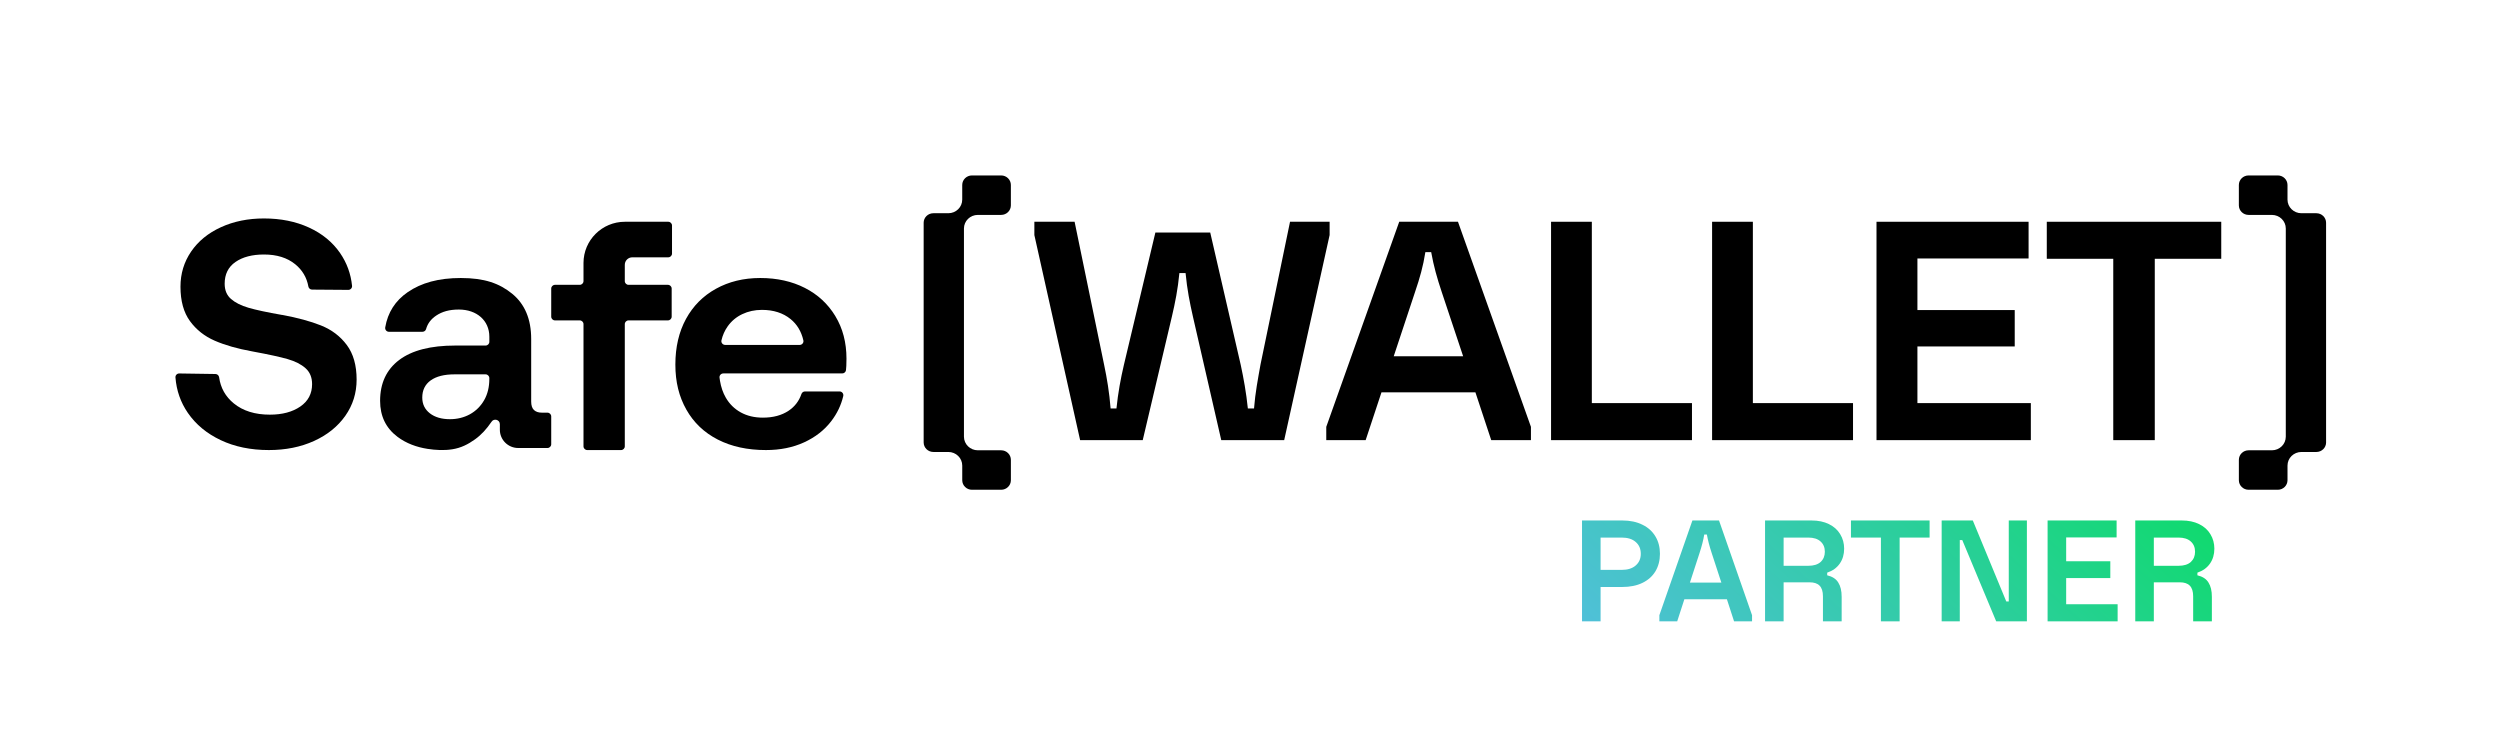
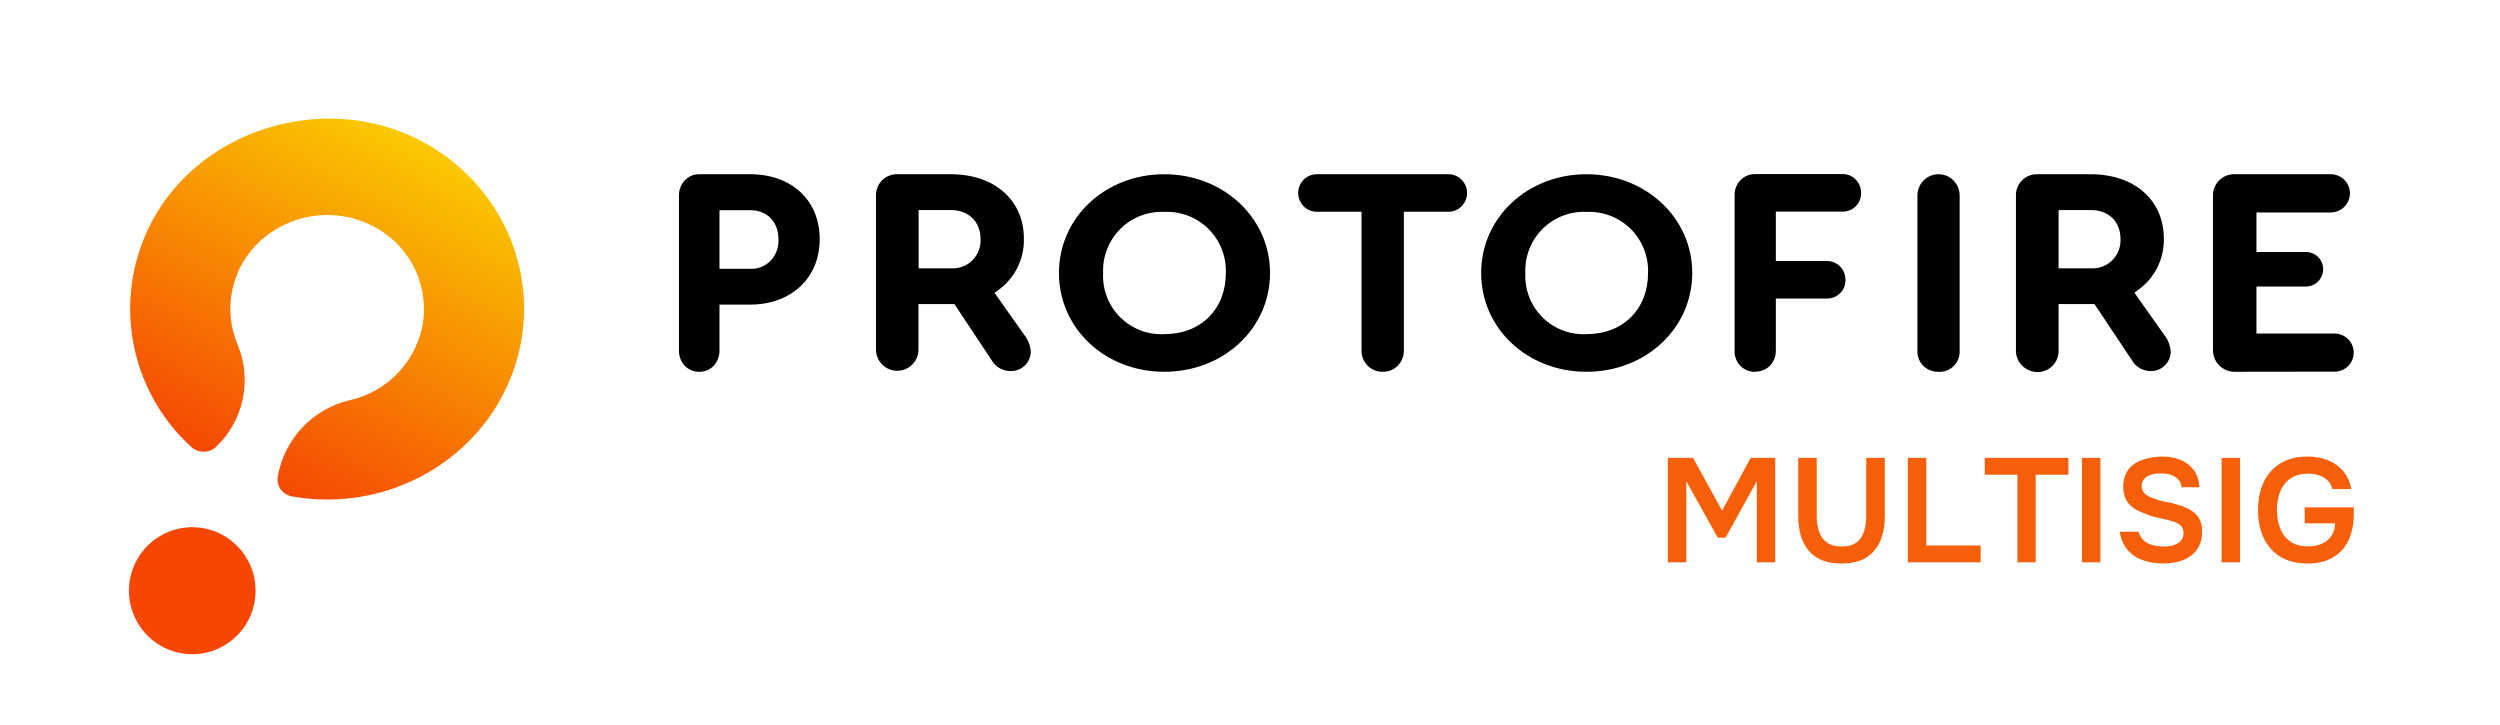
- <svg xmlns="http://www.w3.org/2000/svg" width="342" height="101" viewBox="0 0 342 101" fill="none">
-   <path d="M126.356 30.473V60.527C126.356 61.246 126.952 61.83 127.687 61.83H129.735C130.784 61.83 131.635 62.663 131.635 63.691V65.697C131.635 66.416 132.231 67 132.965 67H136.959C137.693 67 138.289 66.416 138.289 65.697V62.903C138.289 62.184 137.693 61.6 136.959 61.6H133.768C132.72 61.6 131.868 60.767 131.868 59.739V31.26C131.868 30.233 132.718 29.399 133.768 29.399H136.957C137.692 29.399 138.287 28.815 138.287 28.096V25.303C138.287 24.584 137.692 24 136.957 24H132.964C132.229 24 131.633 24.584 131.633 25.303V27.309C131.633 28.336 130.784 29.17 129.734 29.17H127.685C126.951 29.17 126.355 29.753 126.355 30.473H126.356Z" fill="currentColor" />
-   <path d="M318.208 60.525V30.473C318.208 29.753 317.613 29.17 316.878 29.17H314.829C313.781 29.17 312.93 28.337 312.93 27.309V25.303C312.93 24.584 312.334 24 311.6 24H307.606C306.872 24 306.276 24.584 306.276 25.303V28.097C306.276 28.816 306.872 29.4 307.606 29.4H310.797C311.845 29.4 312.696 30.232 312.696 31.261V59.739C312.696 60.766 311.846 61.6 310.797 61.6H307.608C306.873 61.6 306.277 62.184 306.277 62.903V65.697C306.277 66.416 306.873 67 307.608 67H311.601C312.336 67 312.931 66.416 312.931 65.697V63.691C312.931 62.664 313.781 61.831 314.831 61.831H316.88C317.614 61.831 318.21 61.247 318.21 60.527L318.208 60.525Z" fill="currentColor" />
-   <path d="M43.925 44.526C42.476 43.95 40.706 43.468 38.617 43.082H38.572C36.541 42.727 35.017 42.4 34.003 42.104C32.987 41.809 32.189 41.408 31.607 40.904C31.026 40.4 30.734 39.705 30.734 38.815C30.734 37.513 31.226 36.52 32.212 35.839C33.198 35.157 34.496 34.816 36.109 34.816C37.871 34.816 39.295 35.26 40.386 36.149C41.365 36.948 41.964 37.962 42.184 39.19C42.228 39.435 42.437 39.617 42.688 39.618L47.644 39.656C47.948 39.659 48.191 39.4 48.161 39.099C47.995 37.455 47.448 35.962 46.523 34.616C45.492 33.12 44.074 31.957 42.268 31.128C40.461 30.299 38.409 29.884 36.11 29.884C33.931 29.884 31.967 30.284 30.22 31.084C28.474 31.884 27.115 32.994 26.145 34.417C25.174 35.839 24.689 37.439 24.689 39.216C24.689 41.172 25.122 42.741 25.988 43.927C26.853 45.112 27.988 46.008 29.392 46.615C30.795 47.222 32.482 47.703 34.453 48.06L34.677 48.104C36.767 48.489 38.327 48.83 39.357 49.127C40.388 49.423 41.2 49.838 41.798 50.371C42.395 50.905 42.694 51.631 42.694 52.548C42.694 53.853 42.157 54.874 41.082 55.614C40.007 56.354 38.618 56.725 36.917 56.725C34.886 56.725 33.244 56.214 31.99 55.191C30.848 54.261 30.177 53.068 29.975 51.611C29.94 51.359 29.73 51.167 29.473 51.164L24.523 51.09C24.221 51.085 23.979 51.337 24.002 51.635C24.142 53.428 24.707 55.043 25.696 56.48C26.786 58.065 28.287 59.309 30.197 60.213C32.108 61.116 34.303 61.568 36.781 61.568C39.08 61.568 41.141 61.153 42.962 60.324C44.783 59.495 46.209 58.347 47.24 56.881C48.27 55.415 48.785 53.764 48.785 51.927C48.785 49.971 48.337 48.395 47.442 47.195C46.546 45.995 45.374 45.106 43.926 44.529L43.925 44.526Z" fill="currentColor" />
-   <path d="M74.887 56.45H74.108C73.658 56.45 73.304 56.332 73.049 56.092C72.794 55.854 72.666 55.466 72.666 54.928V46.374C72.666 43.656 71.794 41.589 70.051 40.172C68.308 38.755 66.256 38.032 63.04 38.032C60.005 38.032 57.633 38.687 55.77 39.971C54.073 41.141 53.049 42.744 52.699 44.782C52.645 45.098 52.884 45.389 53.208 45.389H57.789C58.019 45.389 58.225 45.239 58.286 45.02C58.495 44.265 58.957 43.651 59.67 43.173C60.497 42.62 61.479 42.345 62.772 42.345C65.209 42.345 66.943 43.838 66.943 46.062V46.758C66.943 47.042 66.711 47.271 66.426 47.271H62.276C58.911 47.271 56.356 47.928 54.613 49.241C52.87 50.555 51.998 52.421 51.998 54.838C51.998 56.929 52.794 58.571 54.388 59.765C55.583 60.661 57.011 61.177 58.482 61.404C59.607 61.577 60.76 61.641 61.887 61.46C63.066 61.273 64.025 60.789 64.984 60.101C65.845 59.483 66.564 58.691 67.221 57.724C67.54 57.179 68.38 57.397 68.38 58.029V58.788C68.38 60.167 69.504 61.287 70.894 61.287H74.889C75.176 61.287 75.407 61.056 75.407 60.773V56.965C75.407 56.681 75.174 56.452 74.889 56.452L74.887 56.45ZM66.94 51.837C66.94 52.942 66.706 53.905 66.242 54.726C65.266 56.447 63.52 57.345 61.553 57.345C60.41 57.345 59.493 57.076 58.803 56.54C58.112 56.001 57.766 55.286 57.766 54.389C57.766 53.375 58.15 52.592 58.915 52.039C59.682 51.488 60.77 51.211 62.183 51.211H66.423C66.709 51.211 66.94 51.441 66.94 51.724V51.837Z" fill="currentColor" />
-   <path d="M91.418 30.337H85.488C82.359 30.337 79.822 32.861 79.822 35.977V38.453C79.822 38.737 79.591 38.965 79.308 38.965H75.922C75.637 38.965 75.407 39.196 75.407 39.477V43.318C75.407 43.601 75.639 43.83 75.922 43.83H79.308C79.592 43.83 79.822 44.06 79.822 44.342V61.056C79.822 61.34 80.053 61.569 80.337 61.569H84.958C85.242 61.569 85.472 61.338 85.472 61.056V44.342C85.472 44.059 85.703 43.83 85.986 43.83H91.37C91.655 43.83 91.885 43.6 91.885 43.318V39.477C91.885 39.194 91.654 38.965 91.37 38.965H85.986C85.702 38.965 85.472 38.735 85.472 38.453V36.227C85.472 35.66 85.933 35.201 86.502 35.201H91.416C91.701 35.201 91.931 34.971 91.931 34.689V30.849C91.931 30.566 91.7 30.337 91.416 30.337H91.418Z" fill="currentColor" />
-   <path d="M114.275 43.242C113.258 41.57 111.868 40.285 110.107 39.389C108.346 38.492 106.31 38.032 104.005 38.032C101.699 38.032 99.708 38.53 97.947 39.501C96.185 40.473 94.819 41.846 93.847 43.623C92.876 45.401 92.39 47.484 92.39 49.873C92.39 52.263 92.892 54.258 93.893 56.034C94.895 57.812 96.329 59.179 98.197 60.135C100.064 61.092 102.258 61.568 104.779 61.568C106.723 61.568 108.462 61.218 109.995 60.516C111.527 59.814 112.766 58.851 113.707 57.625C114.513 56.577 115.063 55.429 115.357 54.182C115.433 53.858 115.185 53.548 114.847 53.548H110.132C109.906 53.548 109.708 53.692 109.636 53.902C109.304 54.868 108.717 55.63 107.876 56.192C106.934 56.818 105.766 57.133 104.369 57.133C103.215 57.133 102.205 56.895 101.339 56.417C100.474 55.939 99.791 55.267 99.289 54.4C99.091 54.058 98.93 53.697 98.801 53.324C98.662 52.924 98.563 52.511 98.494 52.094C98.47 51.948 98.448 51.801 98.431 51.654C98.395 51.35 98.641 51.085 98.952 51.085H115.211C115.476 51.085 115.701 50.893 115.731 50.634C115.753 50.445 115.769 50.252 115.776 50.054C115.791 49.696 115.798 49.367 115.798 49.068C115.798 46.857 115.289 44.916 114.272 43.242H114.275ZM109.39 47.185H99.207C98.872 47.185 98.622 46.88 98.695 46.56C98.858 45.857 99.139 45.222 99.54 44.654C100.057 43.922 100.725 43.362 101.544 42.974C102.364 42.585 103.259 42.392 104.23 42.392C105.81 42.392 107.116 42.81 108.147 43.646C109.033 44.364 109.618 45.334 109.9 46.559C109.975 46.88 109.724 47.187 109.39 47.187V47.185Z" fill="currentColor" />
-   <path d="M141.501 30.337H147.005L151.044 49.906C151.444 51.811 151.754 53.672 151.931 55.88H152.731C152.953 53.715 153.308 51.811 153.752 49.906L158.056 31.809H165.559L169.73 49.906C170.13 51.767 170.484 53.715 170.707 55.88H171.551C171.728 53.672 172.084 51.854 172.438 49.863L176.477 30.337H181.892V32.155L175.677 60.209H167.067L163.205 43.368C162.762 41.42 162.406 39.645 162.185 37.351H161.341C161.118 39.646 160.764 41.377 160.321 43.283L156.326 60.211H147.76L141.501 32.157V30.337Z" fill="currentColor" />
-   <path d="M199.451 30.337L209.432 58.392V60.211H204L201.837 53.673H188.985L186.821 60.211H181.433V58.392L191.414 30.337H199.451ZM190.663 48.738H200.158L197.243 39.992C196.58 38.001 196.138 36.442 195.786 34.493H194.99C194.682 36.442 194.24 38 193.577 39.948L190.662 48.737L190.663 48.738Z" fill="currentColor" />
-   <path d="M212.185 30.337H217.762V55.145H231.462V60.211H212.185V30.337Z" fill="currentColor" />
-   <path d="M234.215 30.337H239.792V55.145H253.493V60.211H234.215V30.337Z" fill="currentColor" />
-   <path d="M256.705 30.337H277.51V35.359H262.303V42.416H275.614V47.395H262.303V55.145H277.819V60.211H256.705V30.337Z" fill="currentColor" />
-   <path d="M303.867 30.337V35.402H294.773V60.211H289.094V35.402H280V30.337H303.867Z" fill="currentColor" />
-   <path d="M216.42 71.2H221.92C222.987 71.2 223.907 71.393 224.68 71.78C225.453 72.153 226.047 72.687 226.46 73.38C226.873 74.06 227.08 74.853 227.08 75.76C227.08 76.667 226.873 77.467 226.46 78.16C226.047 78.84 225.453 79.367 224.68 79.74C223.907 80.113 222.987 80.3 221.92 80.3H218.96V85H216.42V71.2ZM221.84 73.54H218.96V77.96H221.84C222.667 77.96 223.307 77.76 223.76 77.36C224.227 76.96 224.46 76.427 224.46 75.76C224.46 75.08 224.227 74.54 223.76 74.14C223.307 73.74 222.667 73.54 221.84 73.54Z" fill="url(#paint0_linear_5425_96)" />
-   <path d="M231.521 71.2H235.161L239.681 84.16V85H237.221L236.241 81.98H230.421L229.441 85H227.001V84.16L231.521 71.2ZM231.181 79.7H235.481L234.161 75.66C233.854 74.727 233.634 73.88 233.501 73.12H233.141C233.021 73.867 232.808 74.707 232.501 75.64L231.181 79.7Z" fill="url(#paint1_linear_5425_96)" />
-   <path d="M247.799 71.2C248.732 71.2 249.532 71.367 250.199 71.7C250.879 72.033 251.392 72.493 251.739 73.08C252.099 73.667 252.279 74.327 252.279 75.06C252.279 75.847 252.079 76.527 251.679 77.1C251.279 77.673 250.706 78.087 249.959 78.34V78.7C250.679 78.873 251.186 79.207 251.479 79.7C251.786 80.18 251.939 80.827 251.939 81.64V85H249.379V81.58C249.379 80.913 249.226 80.427 248.919 80.12C248.626 79.813 248.166 79.66 247.539 79.66H243.999V85H241.459V71.2H247.799ZM243.999 73.54V77.4H247.379C248.112 77.4 248.672 77.227 249.059 76.88C249.446 76.52 249.639 76.053 249.639 75.48C249.639 74.893 249.446 74.427 249.059 74.08C248.672 73.72 248.112 73.54 247.379 73.54H243.999Z" fill="url(#paint2_linear_5425_96)" />
-   <path d="M253.209 71.2H263.969V73.54H259.869V85H257.309V73.54H253.209V71.2Z" fill="url(#paint3_linear_5425_96)" />
-   <path d="M265.619 85V71.2H269.879L274.459 82.28H274.799V71.2H277.279V85H273.079L268.439 73.88H268.099V85H265.619Z" fill="url(#paint4_linear_5425_96)" />
-   <path d="M280.111 85V71.2H289.551V73.52H282.651V76.78H288.691V79.08H282.651V82.66H289.691V85H280.111Z" fill="url(#paint5_linear_5425_96)" />
-   <path d="M298.444 71.2C299.377 71.2 300.177 71.367 300.844 71.7C301.524 72.033 302.037 72.493 302.384 73.08C302.744 73.667 302.924 74.327 302.924 75.06C302.924 75.847 302.724 76.527 302.324 77.1C301.924 77.673 301.35 78.087 300.604 78.34V78.7C301.324 78.873 301.83 79.207 302.124 79.7C302.43 80.18 302.584 80.827 302.584 81.64V85H300.024V81.58C300.024 80.913 299.87 80.427 299.564 80.12C299.27 79.813 298.81 79.66 298.184 79.66H294.644V85H292.104V71.2H298.444ZM294.644 73.54V77.4H298.024C298.757 77.4 299.317 77.227 299.704 76.88C300.09 76.52 300.284 76.053 300.284 75.48C300.284 74.893 300.09 74.427 299.704 74.08C299.317 73.72 298.757 73.54 298.024 73.54H294.644Z" fill="url(#paint6_linear_5425_96)" />
+ <svg xmlns="http://www.w3.org/2000/svg" width="1436" height="416" viewBox="0 0 1436 416" fill="none">
  <defs>
-     <linearGradient id="paint0_linear_5425_96" x1="306.277" y1="70.99" x2="257.251" y2="125.218" gradientUnits="userSpaceOnUse">
-       <stop offset="0.033" stop-color="#0FDA6D" />
-       <stop offset="1" stop-color="#52BFDC" />
-     </linearGradient>
-     <linearGradient id="paint1_linear_5425_96" x1="306.277" y1="70.99" x2="257.251" y2="125.218" gradientUnits="userSpaceOnUse">
-       <stop offset="0.033" stop-color="#0FDA6D" />
-       <stop offset="1" stop-color="#52BFDC" />
-     </linearGradient>
-     <linearGradient id="paint2_linear_5425_96" x1="306.277" y1="70.99" x2="257.251" y2="125.218" gradientUnits="userSpaceOnUse">
-       <stop offset="0.033" stop-color="#0FDA6D" />
-       <stop offset="1" stop-color="#52BFDC" />
-     </linearGradient>
-     <linearGradient id="paint3_linear_5425_96" x1="306.277" y1="70.99" x2="257.251" y2="125.218" gradientUnits="userSpaceOnUse">
-       <stop offset="0.033" stop-color="#0FDA6D" />
-       <stop offset="1" stop-color="#52BFDC" />
-     </linearGradient>
-     <linearGradient id="paint4_linear_5425_96" x1="306.277" y1="70.99" x2="257.251" y2="125.218" gradientUnits="userSpaceOnUse">
-       <stop offset="0.033" stop-color="#0FDA6D" />
-       <stop offset="1" stop-color="#52BFDC" />
-     </linearGradient>
-     <linearGradient id="paint5_linear_5425_96" x1="306.277" y1="70.99" x2="257.251" y2="125.218" gradientUnits="userSpaceOnUse">
-       <stop offset="0.033" stop-color="#0FDA6D" />
-       <stop offset="1" stop-color="#52BFDC" />
-     </linearGradient>
-     <linearGradient id="paint6_linear_5425_96" x1="306.277" y1="70.99" x2="257.251" y2="125.218" gradientUnits="userSpaceOnUse">
-       <stop offset="0.033" stop-color="#0FDA6D" />
-       <stop offset="1" stop-color="#52BFDC" />
+     <linearGradient id="g" x1="34.402" y1="114.278" x2="90.724" y2="6.624" gradientUnits="userSpaceOnUse">
+       <stop offset="0.01" stop-color="#F54703" />
+       <stop offset="1" stop-color="#FAC902" />
    </linearGradient>
  </defs>
+   <g transform="translate(74.72 68) scale(1.8117)">
+     <g transform="translate(0 -36.04)">
+       <path d="M186.869 83.721H196.641C199.051 83.855 201.371 82.916 203.111 81.126C204.807 79.337 205.699 76.876 205.565 74.371C205.565 68.823 201.996 65.154 196.641 65.154H186.869V83.721ZM180.444 116.38C178.704 116.425 177.053 115.709 175.804 114.412C174.599 113.114 173.974 111.325 174.019 109.491V60.636C173.974 58.757 174.644 57.012 175.848 55.714C177.098 54.372 178.793 53.701 180.533 53.746H196.552C209.804 53.746 218.639 62.023 218.639 74.326C218.639 86.719 209.537 95.085 196.552 95.085H186.869V109.491C186.914 111.325 186.289 113.07 185.085 114.412C183.835 115.754 182.184 116.425 180.444 116.38V116.38Z" fill="currentColor" />
+       <path d="M250.007 83.587H260.27C261.513 83.664 262.758 83.477 263.924 83.038C265.09 82.599 266.15 81.918 267.035 81.039C267.92 80.16 268.609 79.104 269.058 77.939C269.507 76.775 269.705 75.528 269.64 74.281C269.64 68.778 265.847 65.11 260.27 65.11H250.007V83.587ZM279.323 116.157C276.779 116.201 274.415 114.904 273.165 112.712L261.341 94.906H249.963V109.312C249.963 111.103 249.253 112.822 247.989 114.089C246.726 115.355 245.012 116.067 243.225 116.067C241.438 116.067 239.724 115.355 238.461 114.089C237.197 112.822 236.487 111.103 236.487 109.312V60.591C236.456 59.68 236.612 58.772 236.947 57.924C237.282 57.076 237.788 56.307 238.433 55.664C239.078 55.022 239.848 54.52 240.696 54.19C241.544 53.859 242.45 53.708 243.359 53.746H260.181C274.102 53.746 283.383 61.978 283.383 74.192C283.453 77.337 282.763 80.452 281.373 83.272C279.982 86.093 277.931 88.533 275.396 90.387L274.058 91.327L283.517 104.704C284.766 106.269 285.48 108.193 285.57 110.206C285.489 111.813 284.796 113.327 283.633 114.434C282.47 115.542 280.927 116.159 279.323 116.157V116.157Z" fill="currentColor" />
+       <path d="M327.959 65.691C325.383 65.564 322.808 65.978 320.399 66.905C317.991 67.832 315.801 69.252 313.971 71.075C312.14 72.897 310.709 75.083 309.767 77.491C308.826 79.9 308.396 82.479 308.505 85.063C308.375 87.653 308.791 90.241 309.725 92.659C310.659 95.077 312.089 97.271 313.924 99.098C315.759 100.925 317.957 102.345 320.375 103.264C322.793 104.184 325.377 104.583 327.959 104.435C339.561 104.435 347.414 96.472 347.414 85.063C347.509 82.482 347.069 79.909 346.123 77.507C345.178 75.105 343.746 72.925 341.918 71.105C340.09 69.285 337.906 67.865 335.504 66.933C333.102 66.001 330.533 65.578 327.959 65.691V65.691ZM327.87 116.38C309.13 116.38 294.494 102.646 294.494 85.063C294.494 67.481 309.174 53.746 327.87 53.746C346.566 53.746 361.424 67.481 361.424 85.063C361.424 102.646 346.7 116.38 327.87 116.38Z" fill="currentColor" />
+       <path d="M397.12 116.38C396.226 116.393 395.339 116.224 394.512 115.882C393.686 115.541 392.937 115.035 392.311 114.395C391.685 113.755 391.196 112.994 390.872 112.159C390.548 111.324 390.396 110.431 390.427 109.535V65.646H376.238C372.98 65.646 370.348 62.962 370.348 59.696C370.348 56.386 372.98 53.746 376.238 53.746H418.002C421.259 53.746 423.892 56.43 423.892 59.696C423.892 62.962 421.259 65.646 418.002 65.646H403.857V109.491C403.902 111.325 403.233 113.114 401.939 114.412C400.645 115.754 398.905 116.425 397.075 116.38H397.12Z" fill="currentColor" />
+       <path d="M461.82 65.691C459.243 65.564 456.668 65.978 454.259 66.905C451.851 67.832 449.661 69.252 447.831 71.075C446 72.897 444.569 75.083 443.628 77.491C442.687 79.9 442.257 82.479 442.365 85.063C442.236 87.653 442.651 90.241 443.585 92.659C444.519 95.077 445.95 97.271 447.785 99.098C449.62 100.925 451.818 102.345 454.236 103.264C456.654 104.184 459.238 104.583 461.82 104.435C473.421 104.435 481.274 96.472 481.274 85.063C481.369 82.482 480.93 79.909 479.984 77.507C479.038 75.105 477.606 72.925 475.778 71.105C473.951 69.285 471.767 67.865 469.364 66.933C466.962 66.001 464.393 65.578 461.82 65.691V65.691ZM461.73 116.38C442.99 116.38 428.354 102.646 428.354 85.063C428.354 67.481 443.035 53.746 461.73 53.746C480.426 53.746 495.285 67.481 495.285 85.063C495.285 102.646 480.516 116.38 461.73 116.38Z" fill="currentColor" />
+       <path d="M515.23 116.38C514.351 116.412 513.475 116.256 512.66 115.925C511.845 115.593 511.109 115.093 510.5 114.457C509.251 113.114 508.581 111.325 508.715 109.535V60.591C508.626 58.712 509.295 56.967 510.545 55.67C511.794 54.328 513.534 53.656 515.319 53.701H543.073C546.241 53.701 548.829 56.386 548.829 59.651C548.846 60.423 548.711 61.19 548.43 61.908C548.15 62.626 547.729 63.281 547.193 63.835C546.658 64.389 546.018 64.83 545.31 65.133C544.603 65.437 543.842 65.596 543.073 65.602H521.789V81.26H538.075C541.288 81.26 543.876 83.945 543.876 87.255C543.888 88.027 543.746 88.793 543.46 89.508C543.174 90.225 542.749 90.876 542.209 91.426C541.669 91.975 541.025 92.412 540.316 92.71C539.606 93.008 538.845 93.161 538.075 93.161H521.789V109.491C521.878 111.28 521.209 113.07 519.959 114.412C518.71 115.709 517.014 116.38 515.23 116.336V116.38Z" fill="currentColor" />
+       <path d="M573.371 116.38C571.586 116.425 569.801 115.754 568.552 114.501C567.918 113.873 567.424 113.118 567.101 112.286C566.778 111.453 566.634 110.562 566.678 109.67V60.68C566.588 58.264 567.838 55.938 569.935 54.685C570.975 54.067 572.162 53.741 573.371 53.741C574.58 53.741 575.766 54.067 576.806 54.685C578.904 55.938 580.153 58.264 580.064 60.68V109.67C580.153 111.459 579.484 113.249 578.234 114.501C576.94 115.799 575.2 116.47 573.371 116.425V116.38Z" fill="currentColor" />
+       <path d="M611.431 83.587H621.694C622.935 83.657 624.177 83.465 625.34 83.024C626.502 82.582 627.56 81.9 628.443 81.023C629.326 80.146 630.016 79.093 630.468 77.931C630.919 76.77 631.122 75.526 631.064 74.281C631.064 68.778 627.316 65.11 621.694 65.11H611.431V83.587ZM640.791 116.157C638.293 116.201 635.883 114.904 634.678 112.712L622.809 94.906H611.431V109.312C611.516 110.55 611.258 111.787 610.684 112.887C610.11 113.986 609.243 114.905 608.179 115.54C607.116 116.175 605.898 116.502 604.66 116.484C603.422 116.467 602.214 116.106 601.168 115.441C600.12 114.814 599.262 113.912 598.688 112.832C598.113 111.751 597.845 110.534 597.911 109.312V60.591C597.88 59.68 598.036 58.772 598.371 57.924C598.706 57.076 599.212 56.307 599.857 55.664C600.502 55.022 601.272 54.52 602.12 54.19C602.968 53.859 603.874 53.708 604.783 53.746H621.605C635.526 53.746 644.807 61.978 644.807 74.192C644.865 77.333 644.165 80.442 642.766 83.254C641.368 86.066 639.313 88.498 636.776 90.342L635.481 91.327L644.941 104.704C646.19 106.269 646.904 108.193 646.994 110.206C646.914 111.805 646.227 113.312 645.073 114.419C643.92 115.525 642.388 116.147 640.791 116.157V116.157Z" fill="currentColor" />
+       <path d="M667.43 116.38C666.5 116.411 665.573 116.251 664.706 115.909C663.84 115.568 663.053 115.052 662.392 114.395C661.732 113.737 661.213 112.95 660.867 112.084C660.521 111.218 660.355 110.289 660.38 109.356V60.77C660.335 59.832 660.487 58.894 660.826 58.019C661.164 57.143 661.683 56.349 662.347 55.686C663.012 55.024 663.808 54.51 664.683 54.175C665.559 53.841 666.494 53.695 667.43 53.746H697.727C701.074 53.746 703.795 56.43 703.795 59.786C703.795 63.141 701.074 65.87 697.727 65.87H674.167V78.397H689.785C692.863 78.397 695.318 80.813 695.318 83.855C695.318 86.897 692.863 89.358 689.785 89.358H674.167V104.256H698.932C702.278 104.256 705 106.94 705 110.296C705 113.651 702.278 116.336 698.932 116.336L667.43 116.38Z" fill="currentColor" />
+     </g>
+     <path d="M10.977 167.875C8.572 166.709 6.423 165.074 4.657 163.065C2.89 161.057 1.541 158.715 0.688 156.177C-0.164 153.639 -0.503 150.956 -0.309 148.285C-0.115 145.613 0.609 143.008 1.82 140.621C3.032 138.234 4.705 136.113 6.744 134.383C8.783 132.653 11.146 131.348 13.694 130.544C16.242 129.741 18.924 129.455 21.583 129.704C24.243 129.953 26.826 130.732 29.182 131.994C33.816 134.478 37.295 138.684 38.871 143.71C40.448 148.737 39.996 154.182 37.613 158.878C35.23 163.575 31.107 167.147 26.127 168.829C21.147 170.511 15.707 170.168 10.977 167.875V167.875Z" fill="#F54703" />
+     <path d="M7.05 32.405C0.815 44.031 -1.356 57.416 0.885 70.424C3.125 83.431 9.647 95.311 19.409 104.167C21.64 106.225 25.121 106.18 27.263 104.122C31.521 100.088 34.46 94.855 35.695 89.113C36.929 83.372 36.401 77.389 34.179 71.955C31.745 66.33 31.146 60.078 32.469 54.092C33.791 48.106 36.966 42.692 41.541 38.624C46.215 34.456 52.02 31.776 58.217 30.924C64.414 30.071 70.724 31.085 76.345 33.837C81.903 36.478 86.497 40.798 89.481 46.19C92.466 51.582 93.693 57.775 92.988 63.902C92.166 70.044 89.476 75.784 85.284 80.339C81.093 84.894 75.603 88.043 69.563 89.358C63.804 90.725 58.575 93.762 54.528 98.09C50.481 102.419 47.795 107.847 46.806 113.696C46.36 116.604 48.368 119.333 51.402 119.87C81.967 125.239 111.952 107.969 121.724 79.426C131.54 50.793 118.154 19.61 90.356 6.188C60.371 -8.218 22.488 3.728 7.05 32.405V32.405Z" fill="url(#g)" />
+   </g>
+   <path fill="#F55F0A" d="M958.00 323.00L958.00 263.00L972.51 263.00L989.15 293.30L1005.61 263.00L1019.70 263.00L1019.70 323.00L1009.09 323.00L1009.09 276.41L991.18 308.83L986.68 308.83L968.61 276.41L968.61 323.00L958.00 323.00ZM1057.77 323.68Q1049.20 323.68 1043.69 320.33Q1038.17 316.97 1035.54 310.86Q1032.91 304.75 1032.91 296.44L1032.91 263.00L1043.52 263.00L1043.52 296.69Q1043.52 301.27 1044.83 305.22Q1046.15 309.17 1049.33 311.54Q1052.51 313.92 1057.94 313.92Q1063.46 313.92 1066.47 311.50Q1069.48 309.08 1070.72 305.18Q1071.95 301.27 1071.95 296.69L1071.95 263.00L1082.64 263.00L1082.64 296.44Q1082.64 304.67 1080.01 310.78Q1077.38 316.89 1071.95 320.28Q1066.51 323.68 1057.77 323.68ZM1095.85 323.00L1095.85 263.00L1106.46 263.00L1106.46 313.33L1137.69 313.33L1137.69 323.00L1095.85 323.00ZM1158.79 323.00L1158.79 272.67L1140.04 272.67L1140.04 263.00L1188.07 263.00L1188.07 272.67L1169.31 272.67L1169.31 323.00L1158.79 323.00ZM1195.85 323.00L1195.85 263.00L1206.46 263.00L1206.46 323.00L1195.85 323.00ZM1242.41 323.68Q1236.39 323.68 1231.08 321.85Q1225.78 320.03 1222.21 316.00Q1218.65 311.97 1217.55 305.43L1228.32 305.43Q1229.34 308.74 1231.59 310.61Q1233.84 312.48 1236.89 313.20Q1239.95 313.92 1243.09 313.92Q1245.89 313.92 1248.39 313.20Q1250.90 312.48 1252.55 310.78Q1254.21 309.08 1254.21 306.28Q1254.21 304.16 1253.32 302.84Q1252.43 301.53 1250.86 300.64Q1249.29 299.75 1247.08 299.24Q1244.96 298.56 1242.50 298.05Q1240.03 297.54 1237.66 296.95Q1235.28 296.35 1233.16 295.42Q1230.44 294.49 1227.94 293.25Q1225.44 292.02 1223.61 290.24Q1221.79 288.46 1220.69 285.83Q1219.58 283.20 1219.58 279.55Q1219.58 275.39 1220.98 272.38Q1222.38 269.36 1224.72 267.41Q1227.05 265.46 1229.98 264.36Q1232.91 263.25 1236.09 262.75Q1239.27 262.24 1242.16 262.24Q1247.76 262.24 1252.38 264.10Q1257.01 265.97 1259.98 269.87Q1262.95 273.78 1263.37 279.89L1253.10 279.89Q1252.76 277.00 1251.07 275.26Q1249.37 273.52 1246.82 272.72Q1244.28 271.91 1241.31 271.91Q1239.27 271.91 1237.28 272.25Q1235.28 272.59 1233.71 273.44Q1232.14 274.29 1231.17 275.69Q1230.19 277.09 1230.19 279.21Q1230.19 281.08 1231.12 282.48Q1232.06 283.88 1233.71 284.81Q1235.37 285.74 1237.66 286.51Q1240.63 287.70 1244.15 288.29Q1247.67 288.88 1250.81 289.90Q1253.87 290.75 1256.46 291.98Q1259.04 293.21 1260.91 294.95Q1262.78 296.69 1263.84 299.20Q1264.90 301.70 1264.90 305.18Q1264.90 310.27 1263.08 313.79Q1261.25 317.31 1258.07 319.52Q1254.89 321.73 1250.86 322.70Q1246.82 323.68 1242.41 323.68ZM1276.07 323.00L1276.07 263.00L1286.68 263.00L1286.68 323.00L1276.07 323.00ZM1325.44 323.68Q1316.27 323.68 1309.91 319.82Q1303.54 315.96 1300.27 309.04Q1297.01 302.12 1297.01 293.04Q1297.01 286.17 1298.83 280.57Q1300.66 274.97 1304.26 270.85Q1307.87 266.73 1313.13 264.49Q1318.39 262.24 1325.27 262.24Q1331.97 262.24 1337.28 264.40Q1342.58 266.56 1346.02 270.72Q1349.45 274.88 1350.64 280.91L1339.69 280.91Q1339.02 278.02 1337.11 276.07Q1335.20 274.12 1332.31 273.10Q1329.43 272.08 1325.69 272.08Q1320.85 272.08 1317.46 273.78Q1314.07 275.48 1311.94 278.40Q1309.82 281.33 1308.85 285.11Q1307.87 288.88 1307.87 293.13Q1307.87 298.64 1309.69 303.40Q1311.52 308.15 1315.47 310.99Q1319.41 313.83 1325.78 313.83Q1330.27 313.83 1333.71 312.31Q1337.15 310.78 1339.14 307.85Q1341.14 304.92 1341.31 300.60L1323.82 300.60L1323.82 291.43L1352.00 291.43L1352.00 295.33Q1352.00 304.07 1348.94 310.44Q1345.89 316.80 1339.99 320.24Q1334.09 323.68 1325.44 323.68Z" />
</svg>
